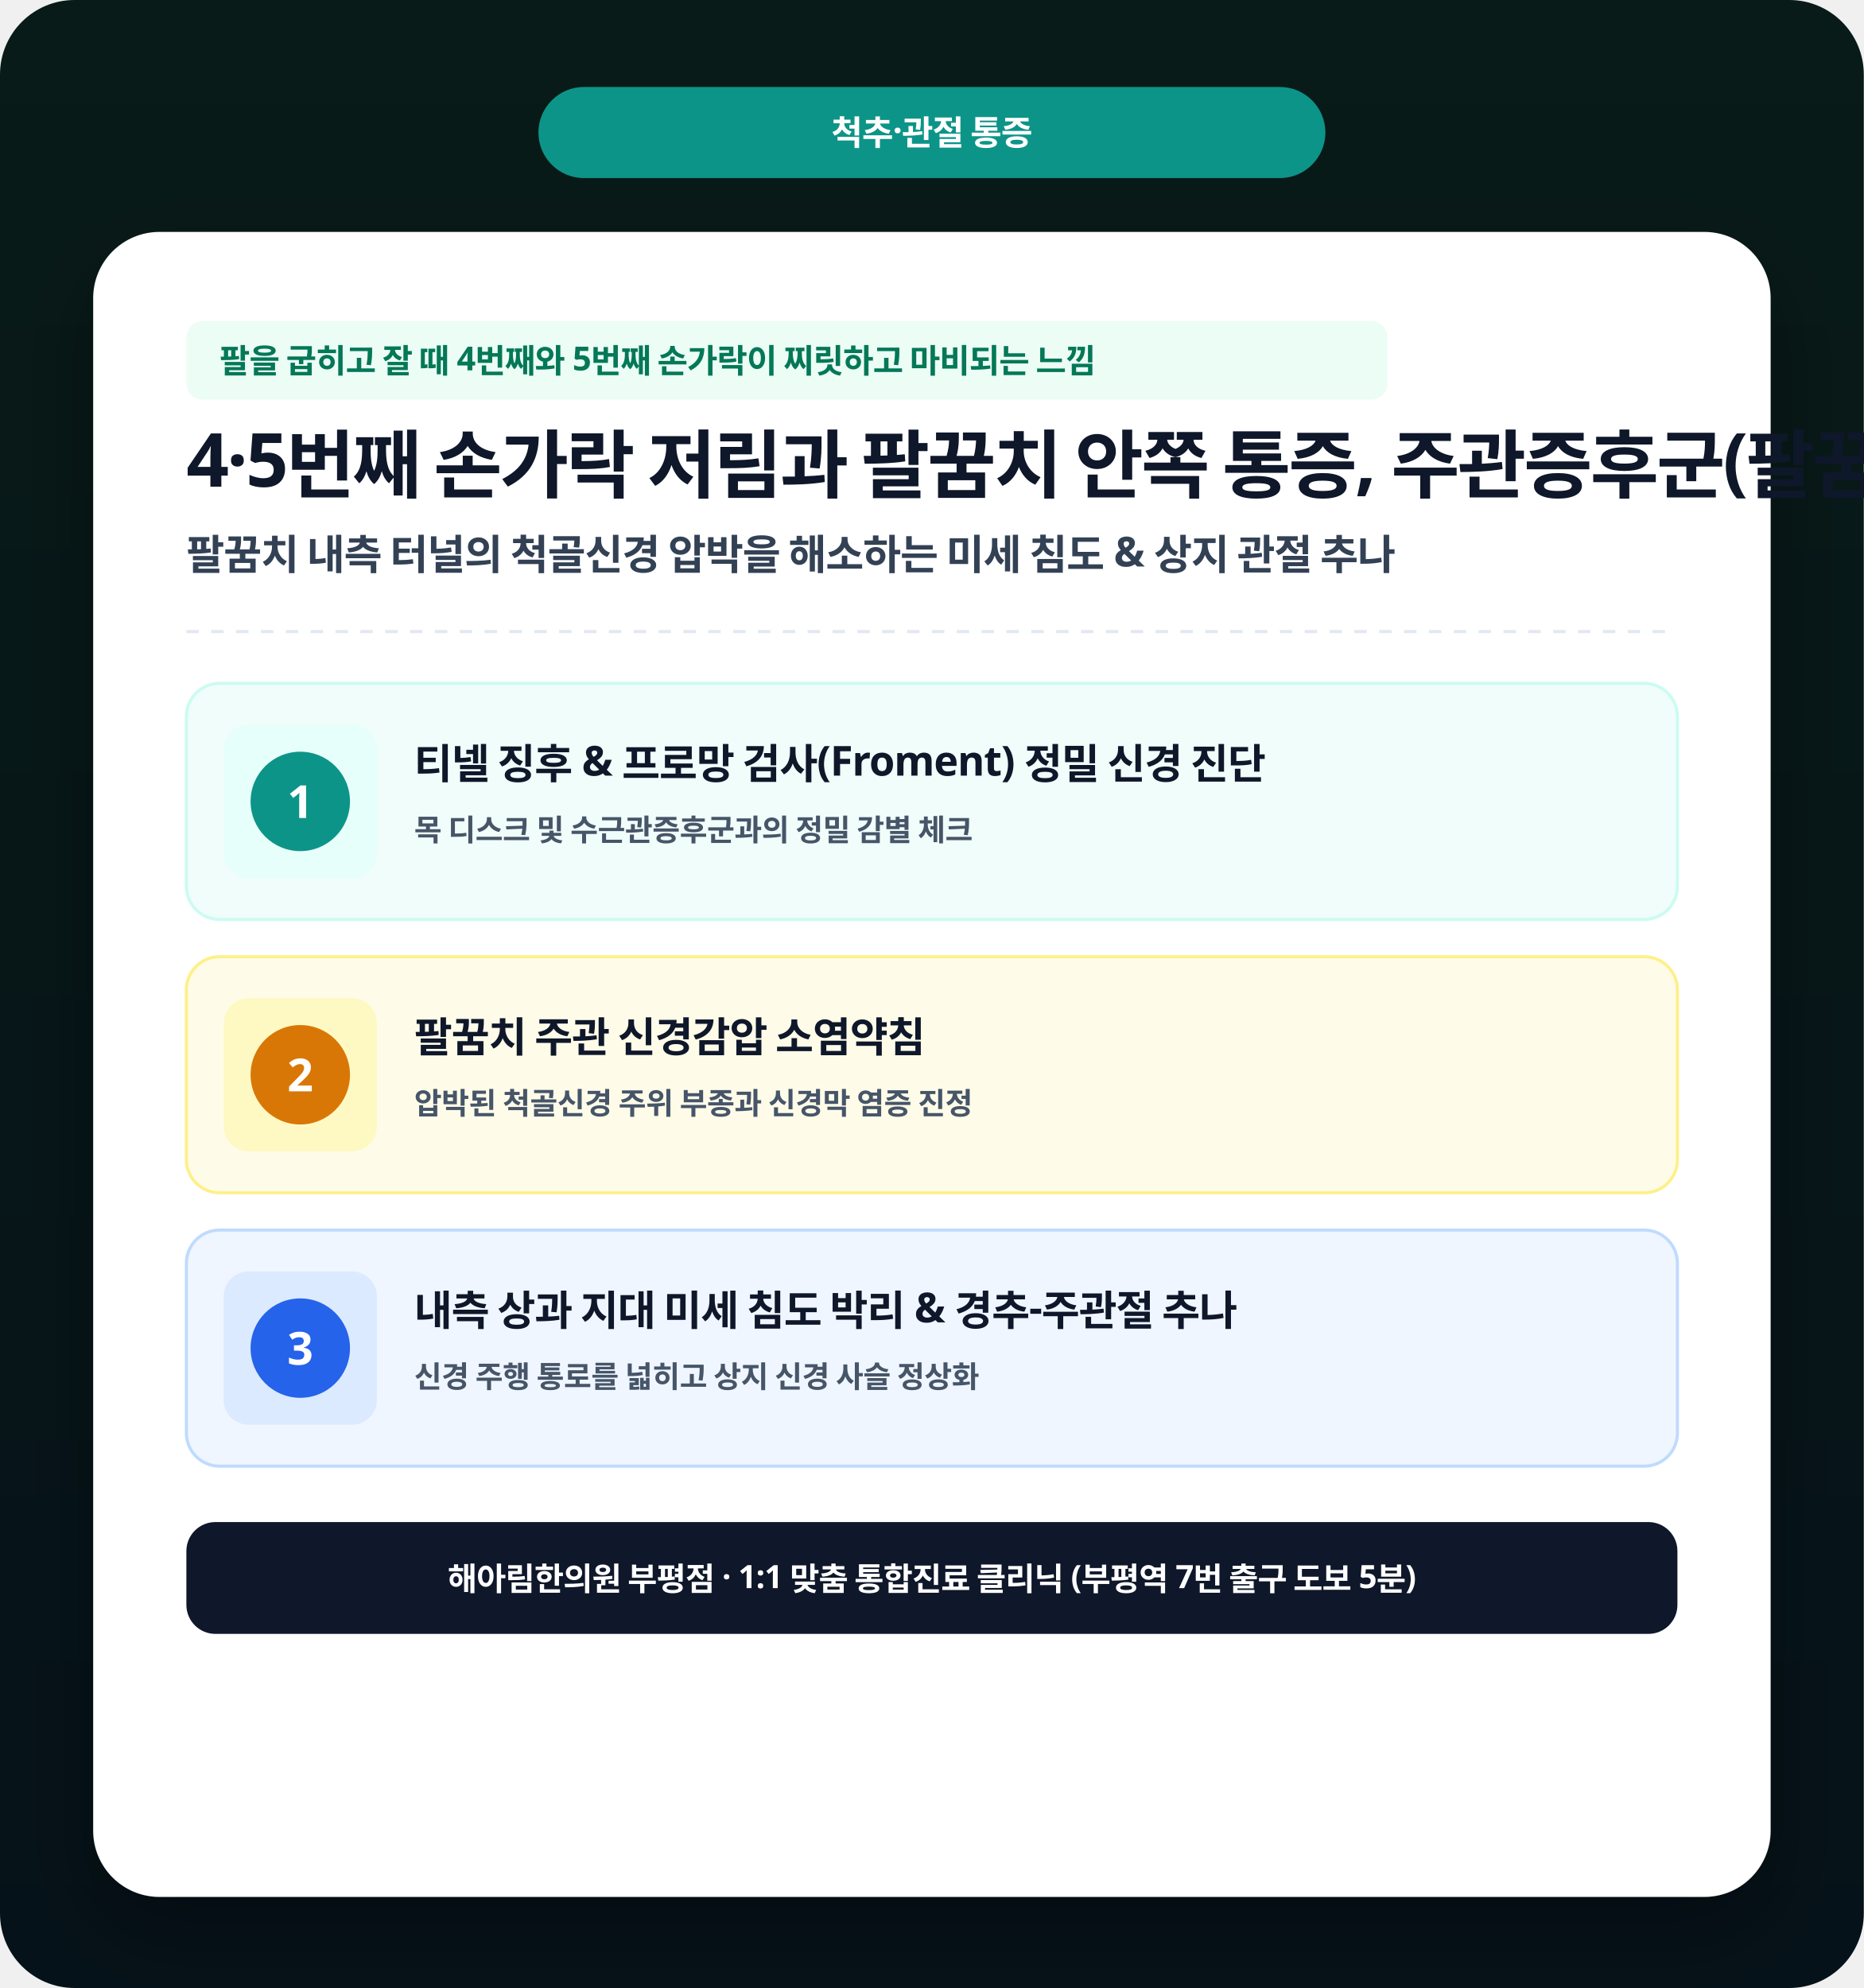
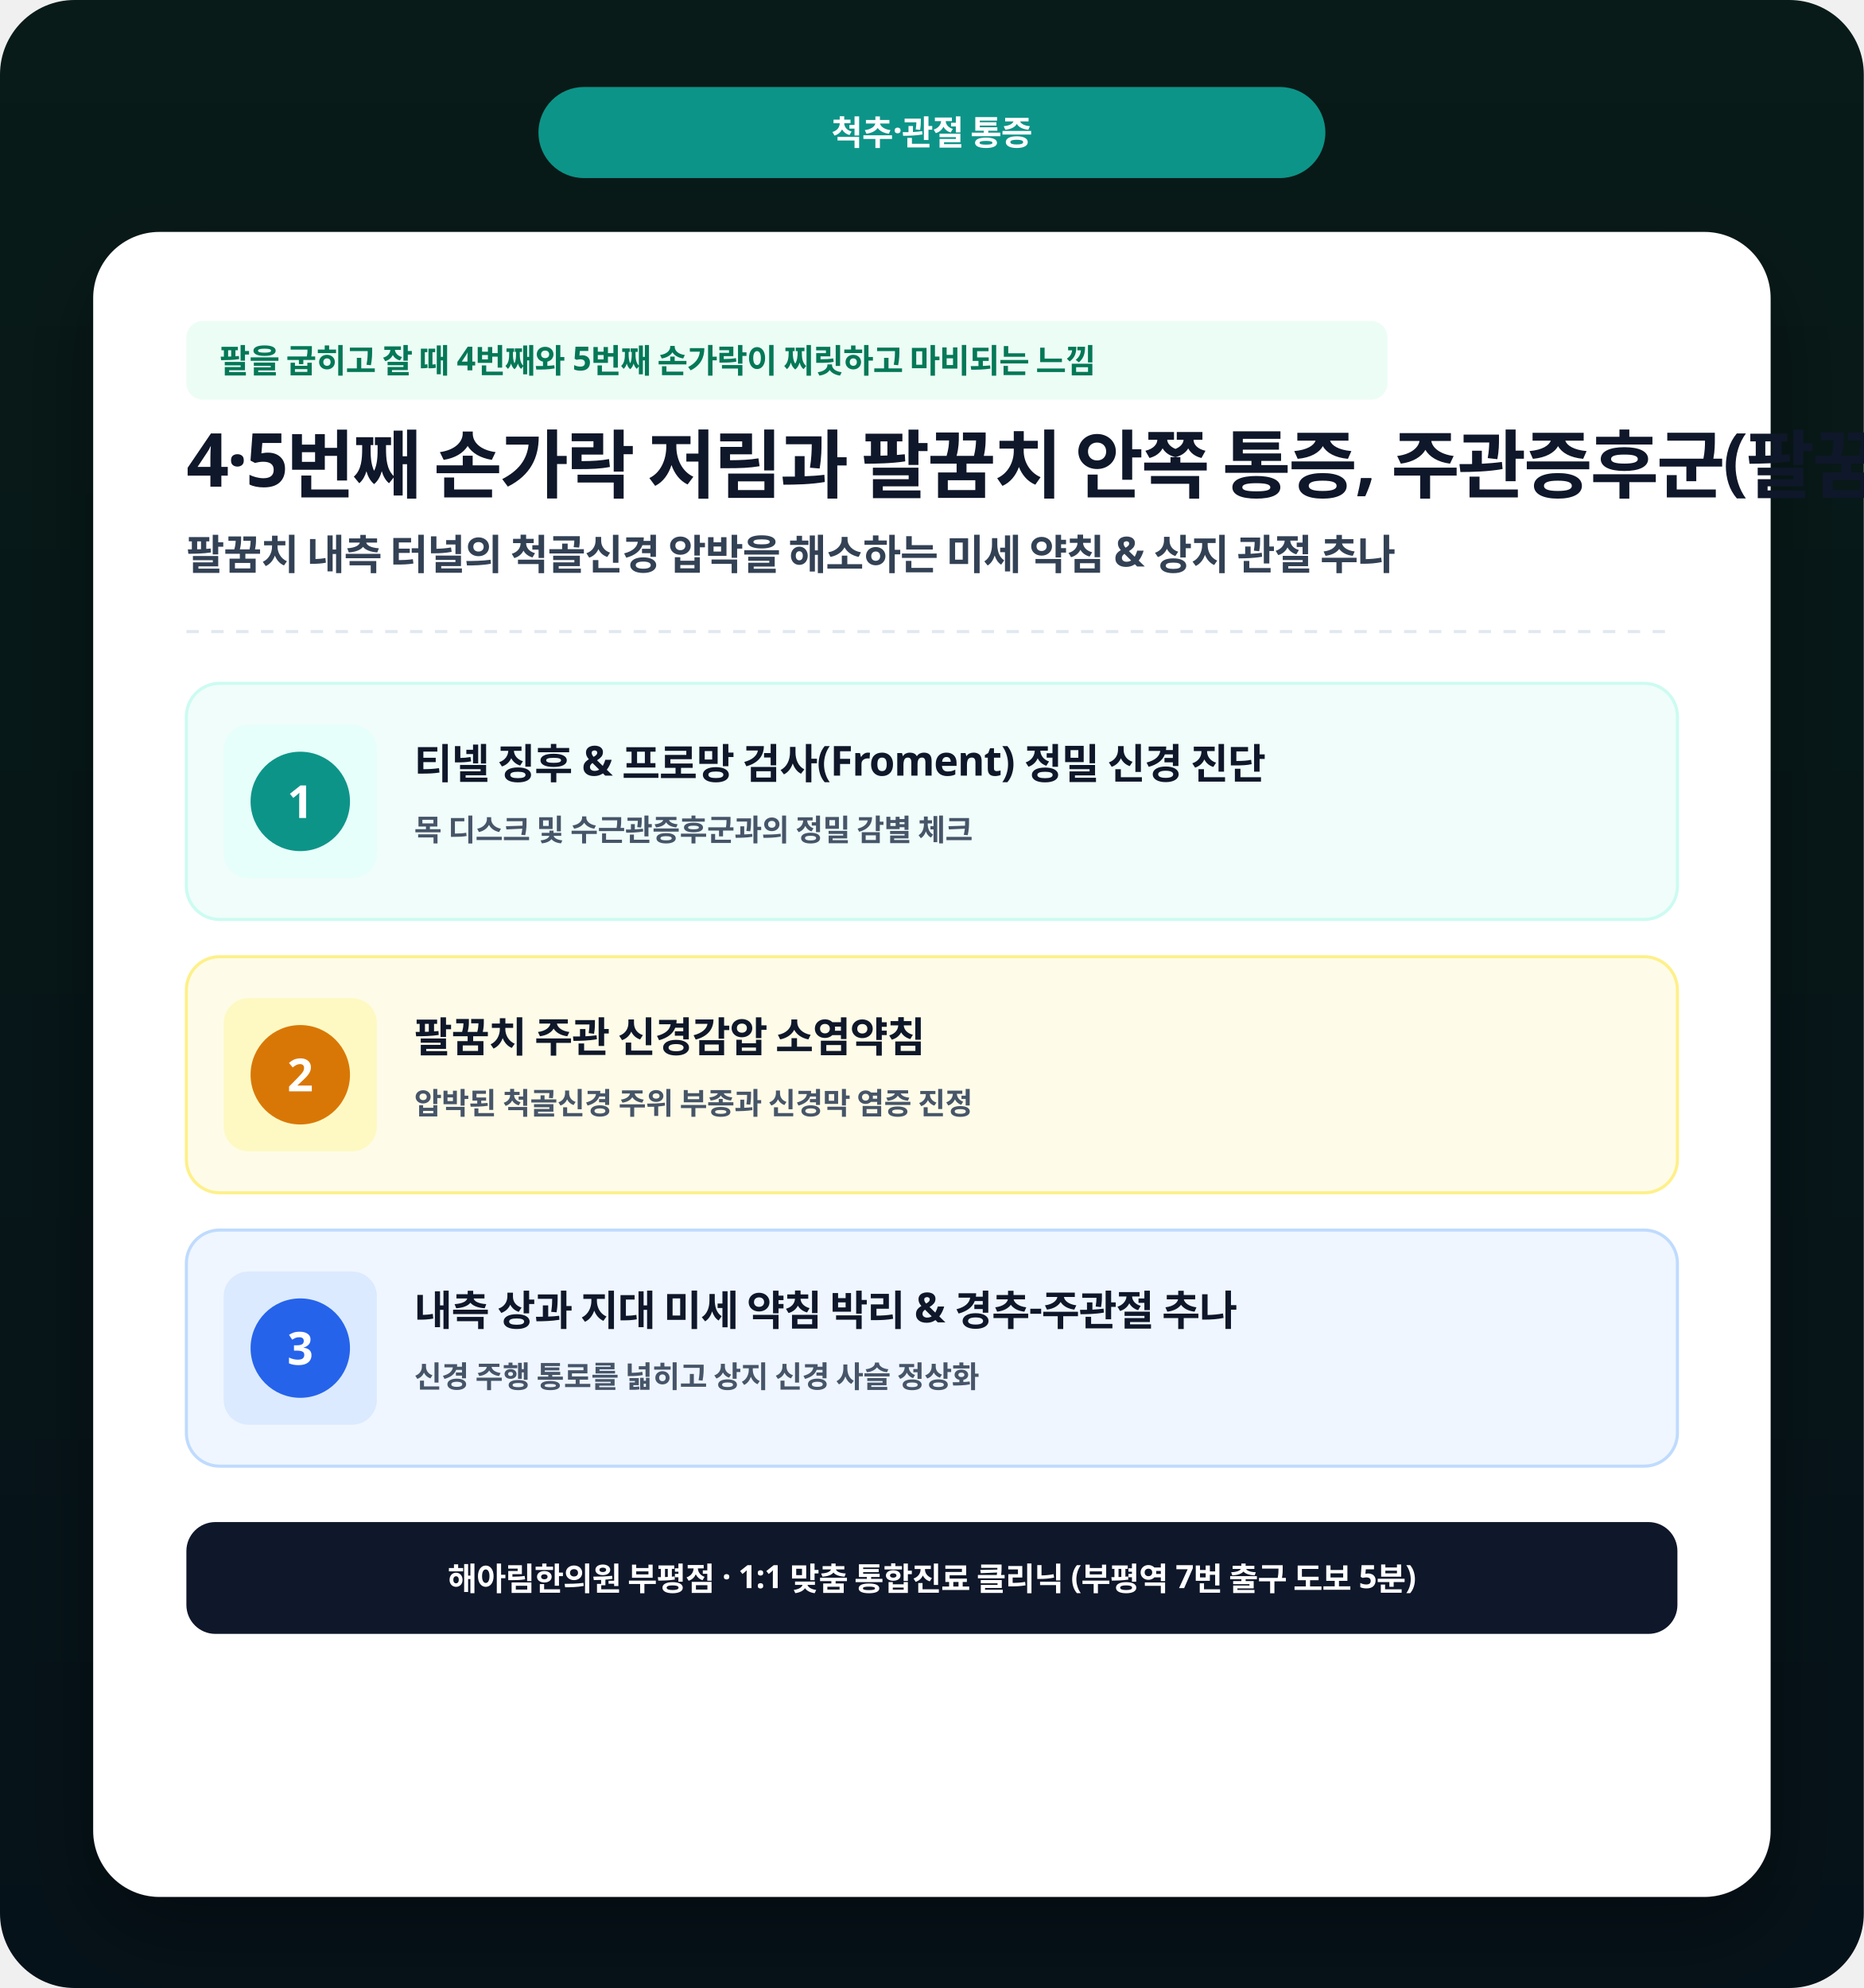
<svg xmlns="http://www.w3.org/2000/svg" width="900" height="960" viewBox="0 0 900 960">
  <defs>
    <linearGradient id="bgGrad" x1="0%" y1="0%" x2="0%" y2="100%">
      <stop offset="0%" stop-color="#081b18" />
      <stop offset="100%" stop-color="#061219" />
    </linearGradient>
    <filter id="cardShadow" x="-10%" y="-10%" width="120%" height="120%">
      <feDropShadow dx="0" dy="16" stdDeviation="20" flood-color="#000000" flood-opacity="0.35" />
    </filter>
  </defs>
  <rect x="0" y="0" width="900" height="960" rx="36" fill="url(#bgGrad)" />
  <g transform="translate(450, 64)">
    <rect x="-190" y="-22" width="380" height="44" rx="22" fill="#0d9488" />
    <text x="0" y="6" font-size="16.5" font-weight="900" fill="#ffffff" text-anchor="middle" font-family="Pretendard, 'Malgun Gothic', sans-serif" letter-spacing="-0.02em">
      척추·관절 통증
    </text>
  </g>
  <g filter="url(#cardShadow)">
    <rect x="45" y="112" width="810" height="804" rx="32" fill="#ffffff" />
  </g>
  <g transform="translate(90, 155)">
    <rect x="0" y="0" width="580" height="38" rx="8" fill="#ecfdf5" />
    <text x="16" y="25" font-size="16" font-weight="900" fill="#047857" font-family="Pretendard, 'Malgun Gothic', sans-serif" letter-spacing="-0.02em">
      팔을 굽히고 잘 때 4번째와 5번째 손가락이 찌릿하고 마비되는 느낌
    </text>
  </g>
  <g transform="translate(90, 235)">
    <text font-size="36" font-weight="900" fill="#0f172a" font-family="Pretendard, 'Malgun Gothic', sans-serif" letter-spacing="-0.03em">
      4·5번째 손가락 저림과 팔꿈치 안쪽 통증, 주관증후군(팔꿈치터널) 척골신경 포착 해소
    </text>
  </g>
  <g transform="translate(90, 275)">
    <text font-size="20" font-weight="800" fill="#334155" font-family="Pretendard, 'Malgun Gothic', sans-serif" letter-spacing="-0.02em">
-       팔꿈치 내측 터널의 척골신경 압박을 해소하는 미세 침도 &amp; 상지 관절 추나
+       팔꿈치 내측 터널의 척골신경 압박을 해소하는 미세 약침 &amp; 상지 관절 추나
    </text>
  </g>
  <line x1="90" y1="305" x2="810" y2="305" stroke="#e2e8f0" stroke-width="1.5" stroke-dasharray="6,6" />
  <g transform="translate(90, 330)">
    <rect x="0" y="0" width="720" height="114" rx="16" fill="#f0fdfa" stroke="#ccfbf1" stroke-width="1.5" />
    <rect x="18" y="20" width="74" height="74" rx="12" fill="#e6fffa" />
    <circle cx="55" cy="57" r="24" fill="#0d9488" />
    <text x="55" y="65" font-size="22" font-weight="900" fill="#ffffff" text-anchor="middle" font-family="Pretendard, 'Malgun Gothic', sans-serif">1</text>
    <text x="110" y="46" font-size="20" font-weight="900" fill="#0f172a" font-family="Pretendard, 'Malgun Gothic', sans-serif" letter-spacing="-0.02em">
      티넬 징후 &amp; 프로망 검사(Froment) 정밀 신경 진단
    </text>
    <text x="110" y="76" font-size="14.5" font-weight="600" fill="#475569" font-family="Pretendard, 'Malgun Gothic', sans-serif" letter-spacing="-0.01em">
      목 디스크 및 수근관증후군과의 정밀 감별 체크
    </text>
  </g>
  <g transform="translate(90, 462)">
    <rect x="0" y="0" width="720" height="114" rx="16" fill="#fefce8" stroke="#fef08a" stroke-width="1.5" />
    <rect x="18" y="20" width="74" height="74" rx="12" fill="#fef9c3" />
    <circle cx="55" cy="57" r="24" fill="#d97706" />
    <text x="55" y="65" font-size="22" font-weight="900" fill="#ffffff" text-anchor="middle" font-family="Pretendard, 'Malgun Gothic', sans-serif">2</text>
    <text x="110" y="46" font-size="20" font-weight="900" fill="#0f172a" font-family="Pretendard, 'Malgun Gothic', sans-serif" letter-spacing="-0.02em">
      팔꿈치 주관 신경감압 소염약침
    </text>
    <text x="110" y="76" font-size="14.5" font-weight="600" fill="#475569" font-family="Pretendard, 'Malgun Gothic', sans-serif" letter-spacing="-0.01em">
      압박된 척골신경 주위 부종과 신경막 염증 진정
    </text>
  </g>
  <g transform="translate(90, 594)">
    <rect x="0" y="0" width="720" height="114" rx="16" fill="#eff6ff" stroke="#bfdbfe" stroke-width="1.5" />
    <rect x="18" y="20" width="74" height="74" rx="12" fill="#dbeafe" />
    <circle cx="55" cy="57" r="24" fill="#2563eb" />
    <text x="55" y="65" font-size="22" font-weight="900" fill="#ffffff" text-anchor="middle" font-family="Pretendard, 'Malgun Gothic', sans-serif">3</text>
    <text x="110" y="46" font-size="20" font-weight="900" fill="#0f172a" font-family="Pretendard, 'Malgun Gothic', sans-serif" letter-spacing="-0.02em">
-       내측 상과 지대 미세 침도 박리 &amp; 경추-주관절 추나
+       내측 상과 지대 미세 약침 박리 &amp; 경추-주관절 추나
    </text>
    <text x="110" y="76" font-size="14.5" font-weight="600" fill="#475569" font-family="Pretendard, 'Malgun Gothic', sans-serif" letter-spacing="-0.01em">
      신경 주행 통로를 넓히고 상지 신경 사슬 정상화
    </text>
  </g>
  <g transform="translate(90, 735)">
    <rect x="0" y="0" width="720" height="54" rx="14" fill="#0f172a" />
    <text x="360" y="33" font-size="15.5" font-weight="800" fill="#ffffff" text-anchor="middle" font-family="Pretendard, 'Malgun Gothic', sans-serif" letter-spacing="-0.02em">
      해아림한의원 부평점 · 1:1 맞춤 통합진료 클리닉 (부평역 7번 출구 도보 5분)
    </text>
  </g>
</svg>
